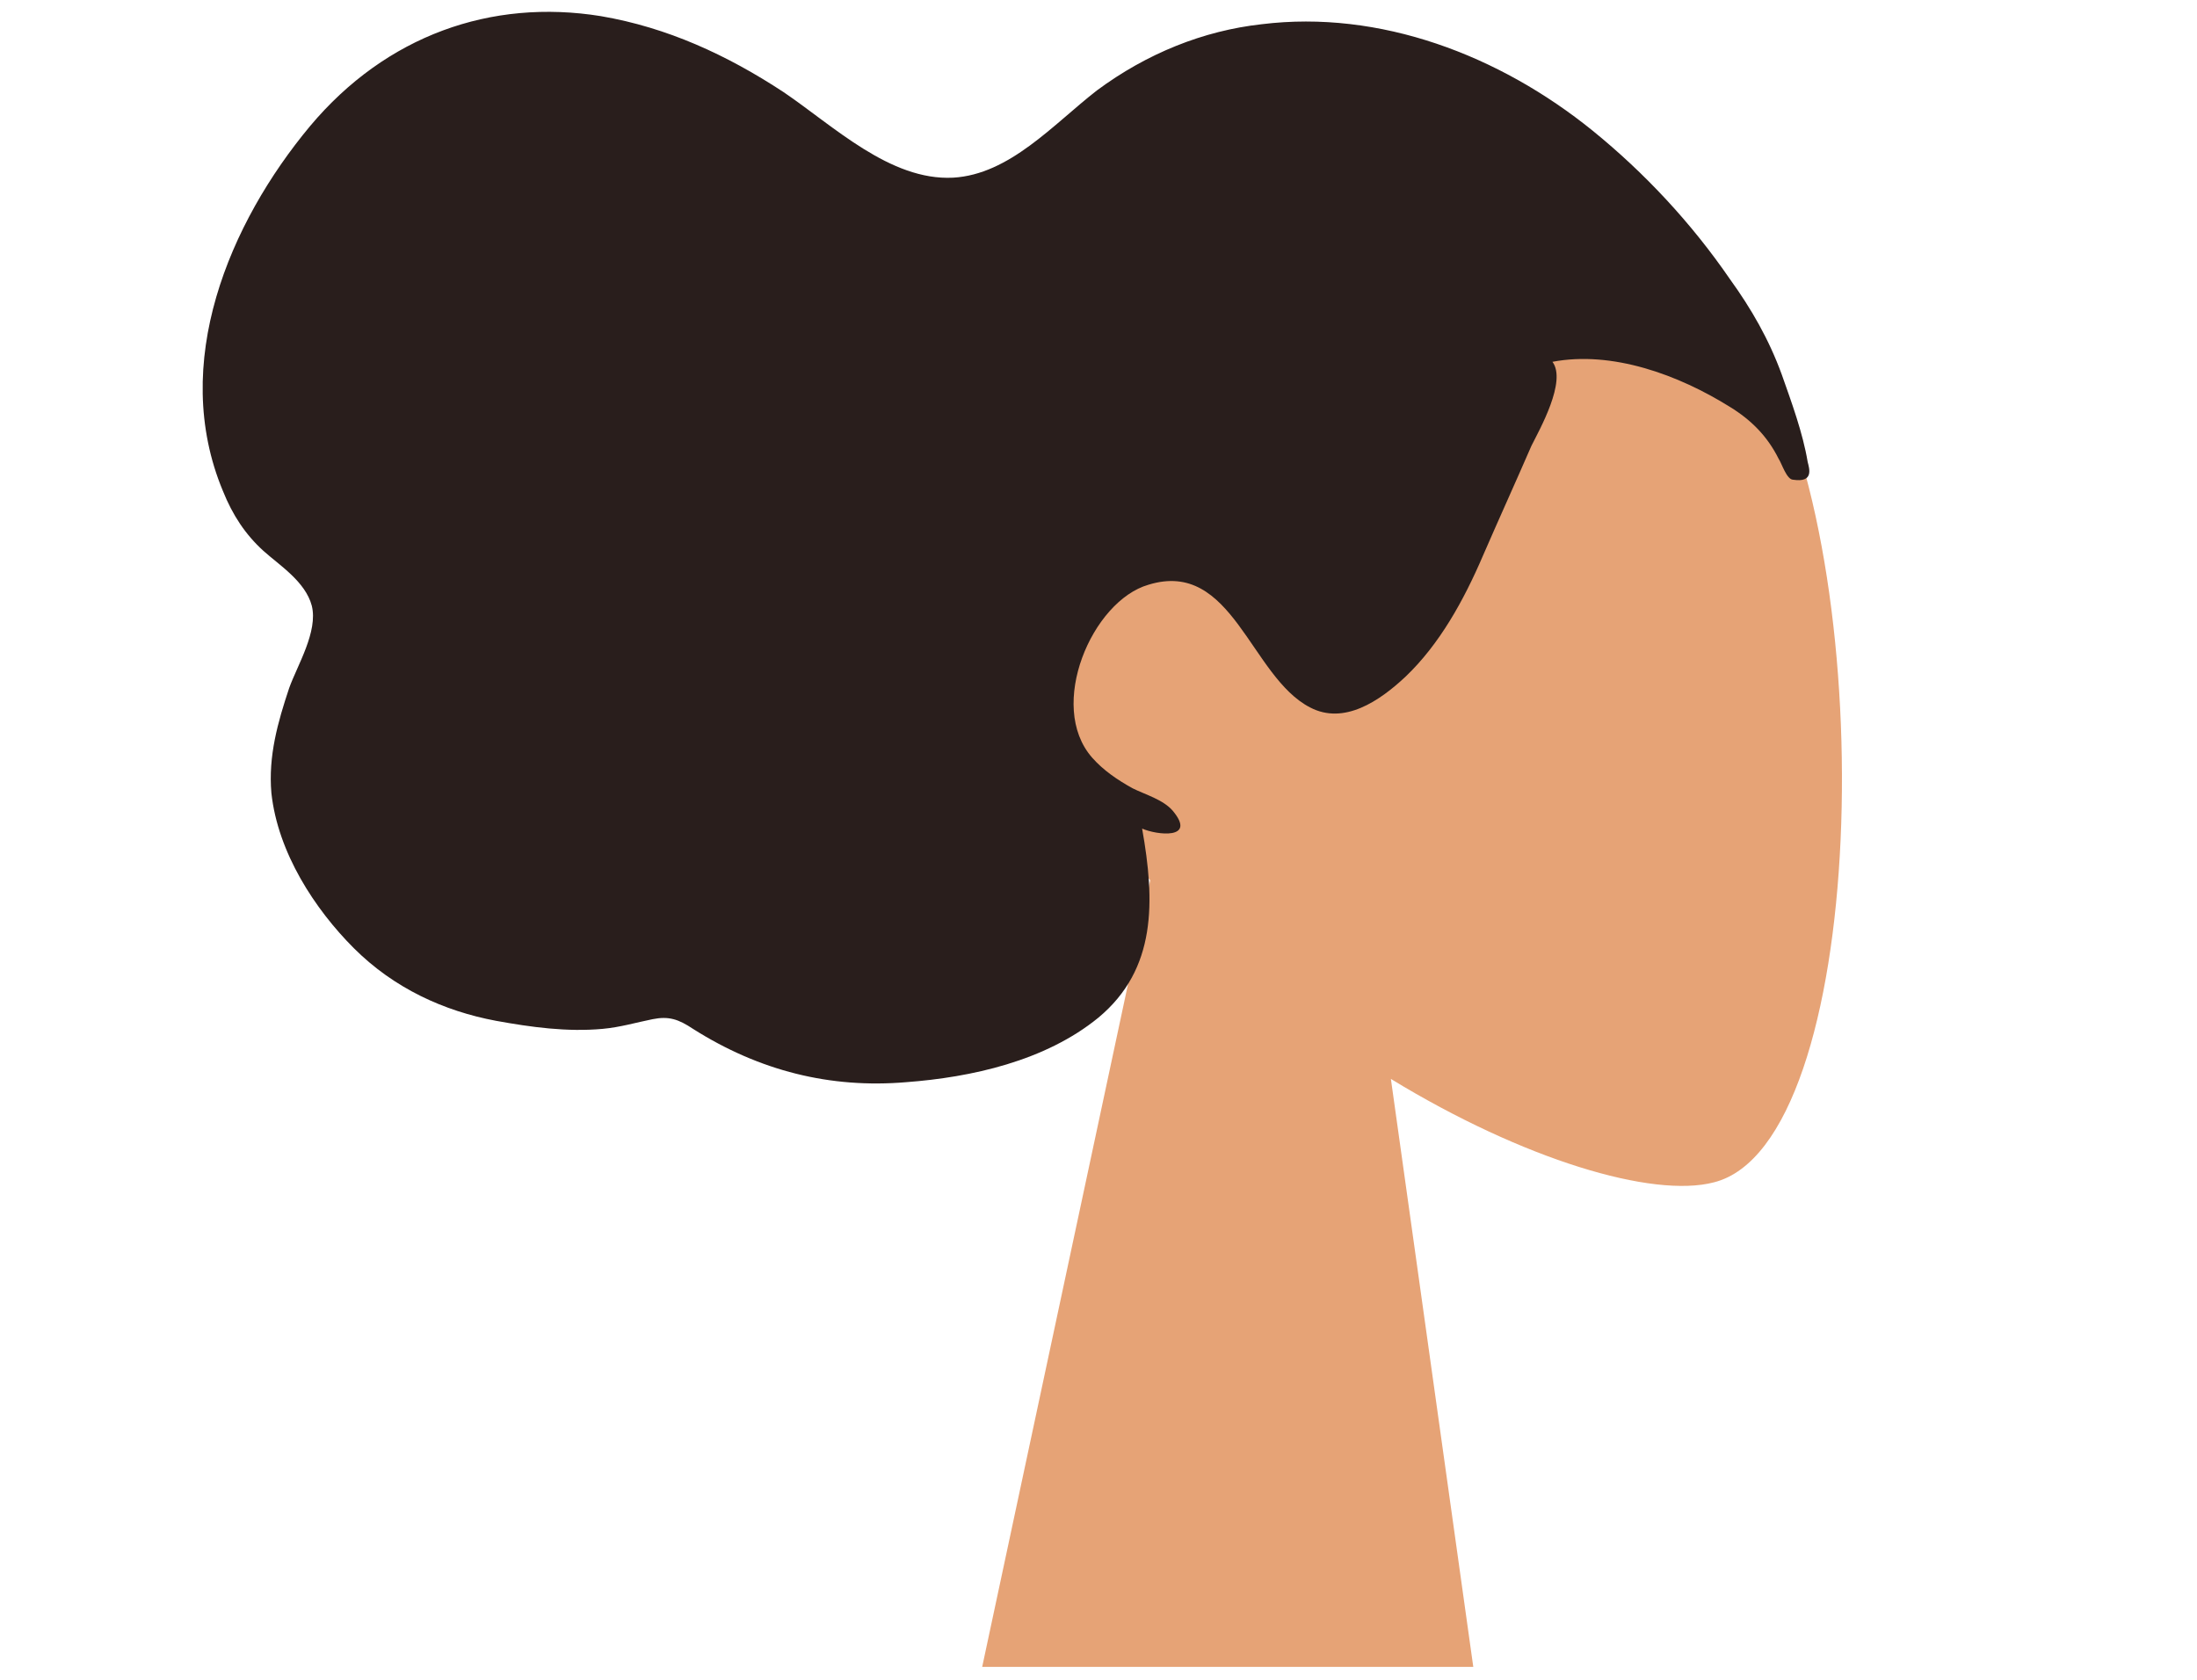
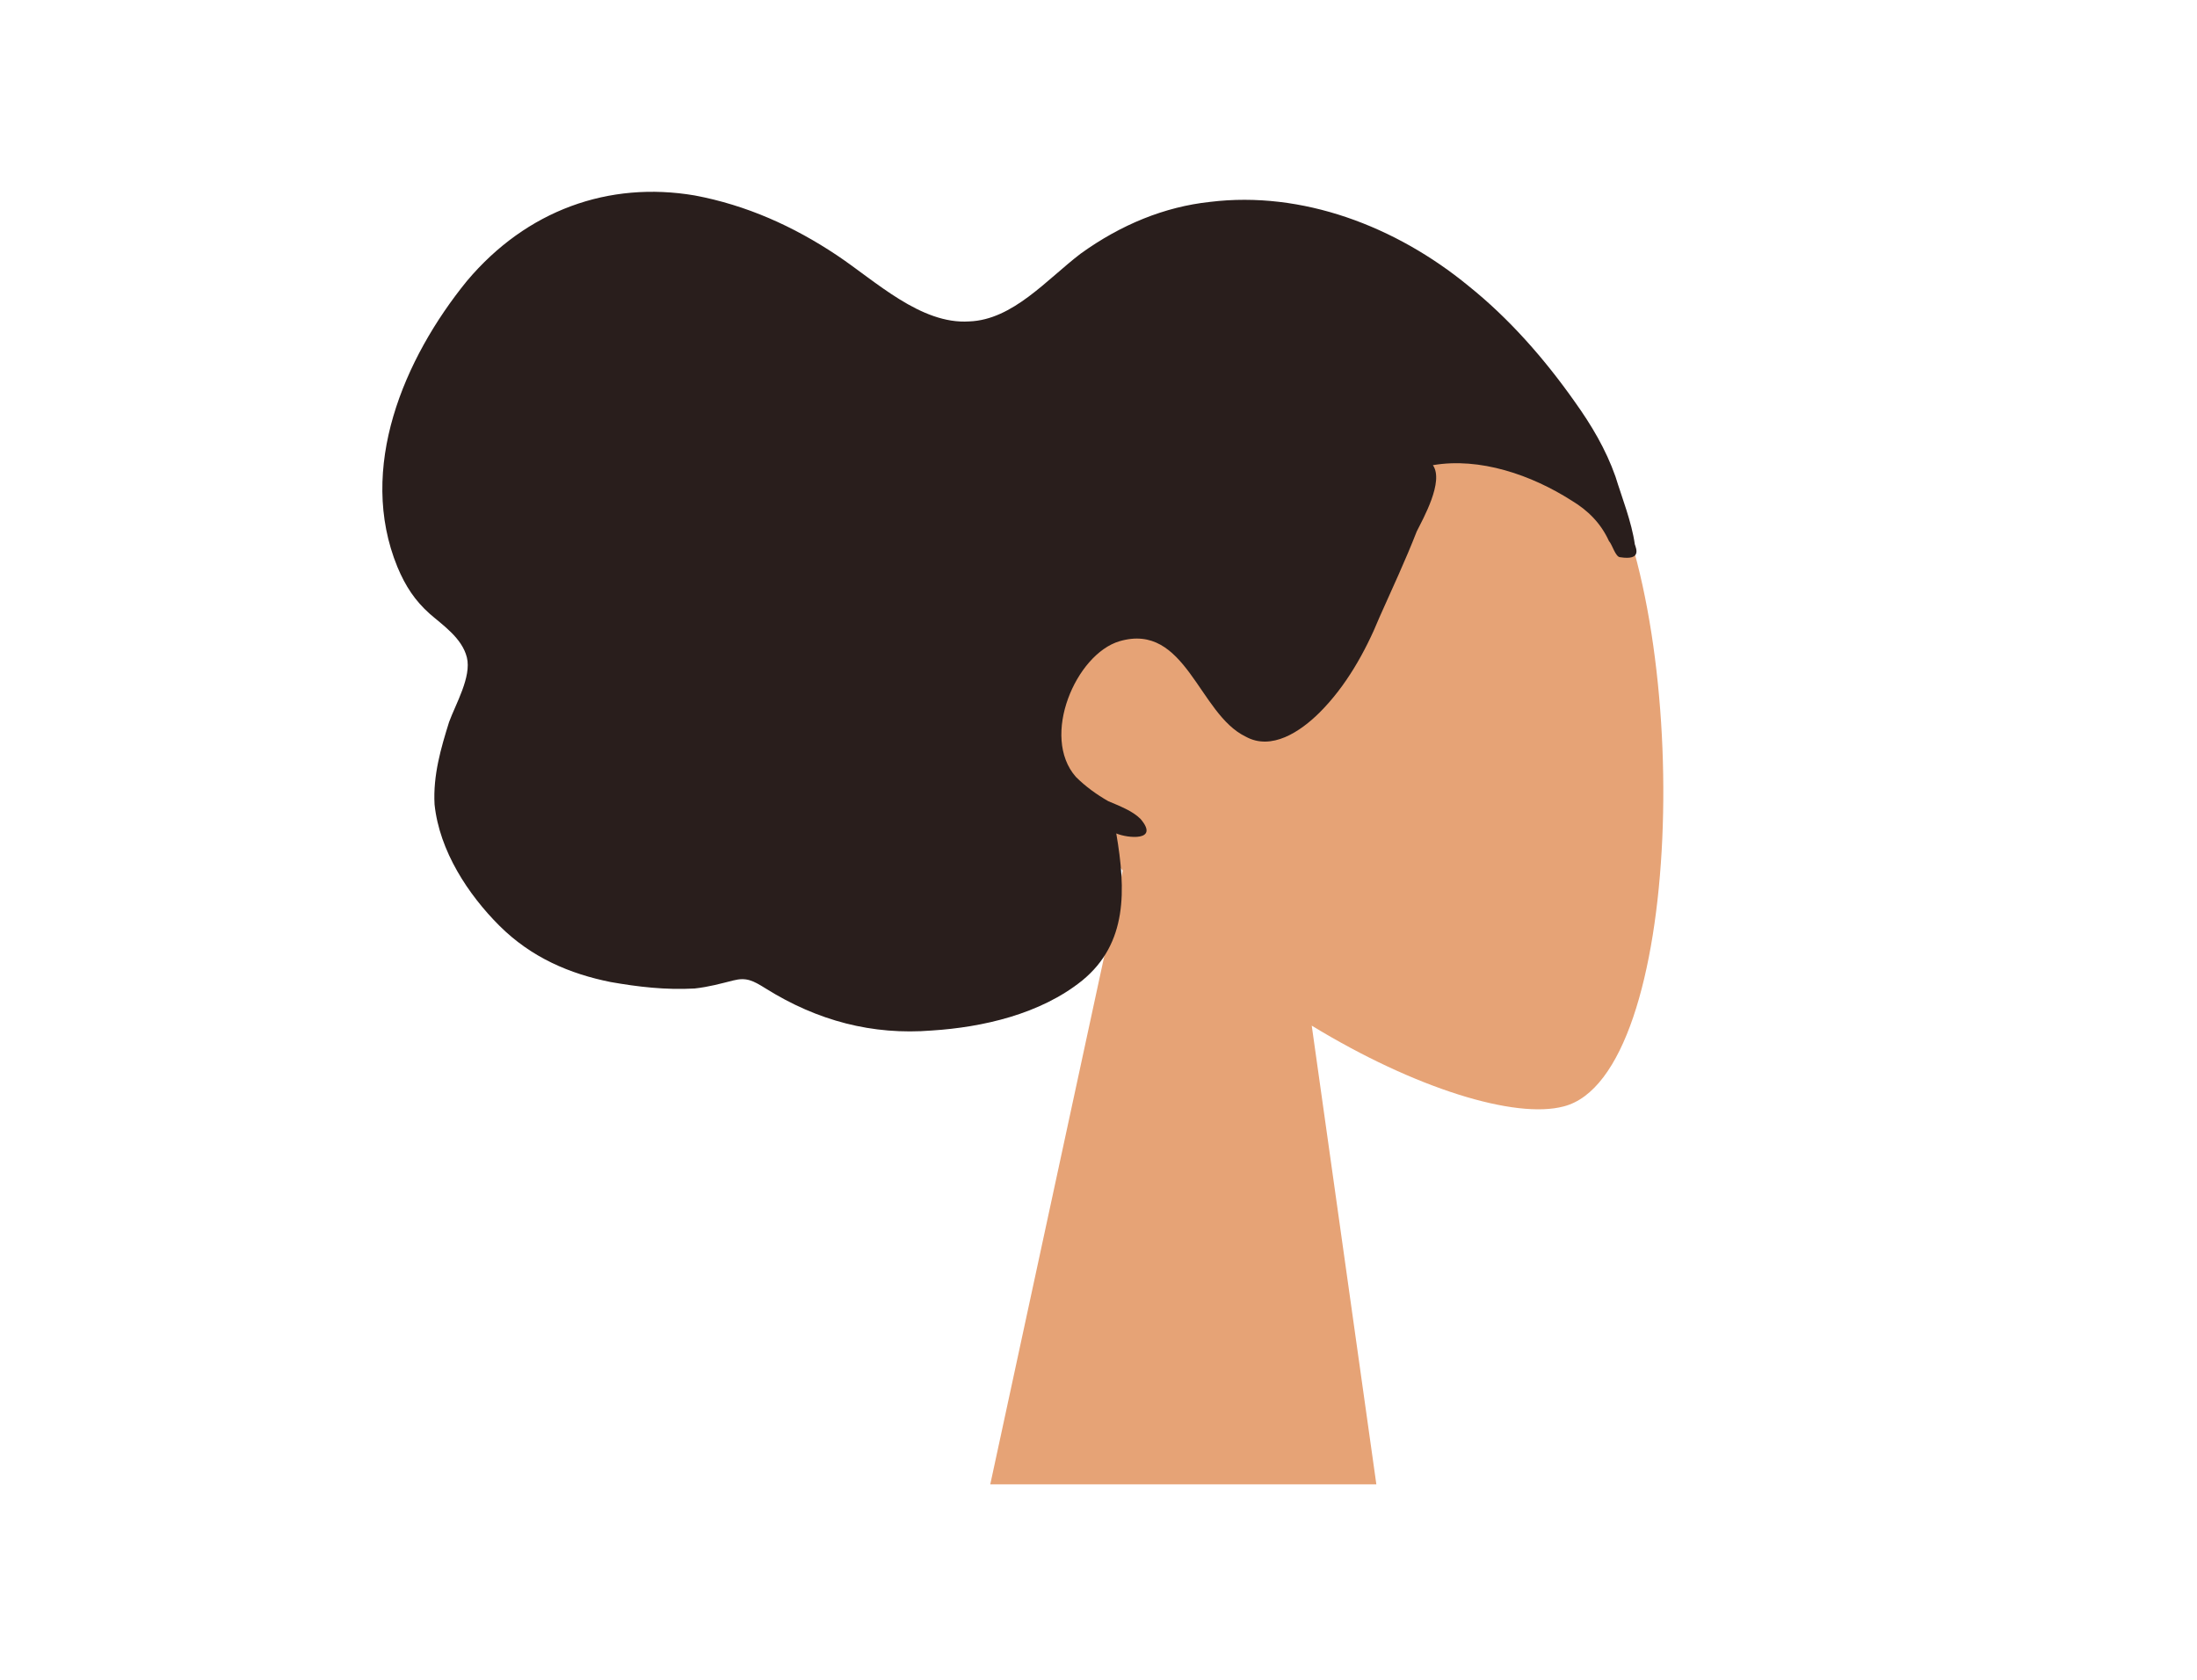
<svg xmlns="http://www.w3.org/2000/svg" version="1.1" id="Layer_1" x="0px" y="0px" viewBox="0 0 136 104" style="enable-background:new 0 0 136 104;" xml:space="preserve">
  <style type="text/css">
	.st0{fill-rule:evenodd;clip-rule:evenodd;fill:#E6A376;}
	.st1{fill-rule:evenodd;clip-rule:evenodd;fill:#291E1C;}
</style>
  <g id="Head_x2F_Front_x2F_Wavy">
    <g id="Head" transform="translate(54, 31)">
-       <path class="st0" d="M17.2,23.5C11.4,16.7,7.4,8.3,8.1-1.1c1.9-27.1,39.6-21.1,47-7.5s6.5,48.4-3,50.8c-3.8,1-11.8-1.4-20-6.4    l5.1,36.4H6.8L17.2,23.5z" />
+       <path class="st0" d="M15.5,22.9c-4.5-5.3-7.7-11.9-7.1-19.2c1.5-21.2,30.9-16.5,36.7-5.9s5.1,37.8-2.3,39.7c-3,0.8-9.2-1.1-15.6-5    l4,28.4H7.3L15.5,22.9z" />
    </g>
-     <path id="hair" class="st1" d="M111.9,28.6c-0.3-1.8-1-3.7-1.6-5.4c-0.8-2.2-1.9-4.1-3.2-5.9c-2.4-3.5-5.3-6.6-8.5-9.2   c-5.8-4.7-13.2-7.5-20.5-6.6C74.5,1.9,71,3.3,67.9,5.6c-2.7,2.1-5.4,5.2-8.9,5.4c-3.9,0.2-7.4-3.2-10.5-5.3C45,3.4,41.3,1.7,37.2,1   c-6.8-1.1-13.3,1.2-18,6.8c-5,6-8.7,14.7-5.4,22.6c0.6,1.5,1.4,2.7,2.5,3.7c1,0.9,2.6,1.9,3,3.4c0.4,1.6-0.9,3.7-1.4,5.1   c-0.7,2.1-1.3,4.2-1.1,6.5c0.4,3.7,2.7,7.2,5.1,9.6c2.5,2.5,5.6,3.9,8.8,4.5c2.2,0.4,4.4,0.7,6.6,0.5c1.1-0.1,2.1-0.4,3.1-0.6   c1-0.2,1.6,0,2.5,0.6c4.1,2.6,8.5,3.7,13.2,3.3c4-0.3,8.6-1.3,11.9-4c3.6-3,3.5-7.2,2.7-11.7c0.9,0.4,3.4,0.7,1.9-1.1   c-0.6-0.7-1.7-1-2.5-1.4c-0.9-0.5-1.8-1.1-2.5-1.9c-2.8-3.2,0-9.7,3.5-10.7c5.2-1.6,6.3,5.7,10,7.6c2.1,1.1,4.3-0.4,5.9-1.9   c2.1-2,3.6-4.7,4.8-7.5c1-2.3,2-4.5,3-6.8c0.5-1,2.2-4,1.3-5.2c3.7-0.7,7.8,0.8,11,2.8c1.3,0.8,2.3,1.8,3,3.2   c0.2,0.3,0.5,1.3,0.9,1.3C112.3,29.9,112,29,111.9,28.6" />
+     <path id="hair" class="st1" d="M101.2,33.7c-0.2-1.4-0.8-2.9-1.2-4.2c-0.6-1.7-1.5-3.2-2.5-4.6c-1.9-2.7-4.1-5.2-6.6-7.2   c-4.5-3.7-10.3-5.9-16-5.2c-2.8,0.3-5.5,1.4-8,3.2c-2.1,1.6-4.2,4.1-6.9,4.2c-3,0.2-5.8-2.5-8.2-4.1c-2.7-1.8-5.6-3.1-8.8-3.7   c-5.3-0.9-10.4,0.9-14.1,5.3C25,22.2,22.1,29,24.6,35.1c0.5,1.2,1.1,2.1,2,2.9c0.8,0.7,2,1.5,2.3,2.7c0.3,1.2-0.7,2.9-1.1,4   c-0.5,1.6-1,3.3-0.9,5.1c0.3,2.9,2.1,5.6,4,7.5c2,2,4.4,3,6.9,3.5c1.7,0.3,3.4,0.5,5.2,0.4c0.9-0.1,1.6-0.3,2.4-0.5   c0.8-0.2,1.2,0,2,0.5c3.2,2,6.6,2.9,10.3,2.6c3.1-0.2,6.7-1,9.3-3.1c2.8-2.3,2.7-5.6,2.1-9.1c0.7,0.3,2.7,0.5,1.5-0.9   c-0.5-0.5-1.3-0.8-2-1.1c-0.7-0.4-1.4-0.9-2-1.5c-2.2-2.5,0-7.6,2.7-8.4c4.1-1.2,4.9,4.5,7.8,5.9c1.6,0.9,3.4-0.3,4.6-1.5   c1.6-1.6,2.8-3.7,3.7-5.9c0.8-1.8,1.6-3.5,2.3-5.3c0.4-0.8,1.7-3.1,1-4.1c2.9-0.5,6.1,0.6,8.6,2.2c1,0.6,1.8,1.4,2.3,2.5   c0.2,0.2,0.4,1,0.7,1C101.6,34.7,101.3,34,101.2,33.7" />
  </g>
</svg>
